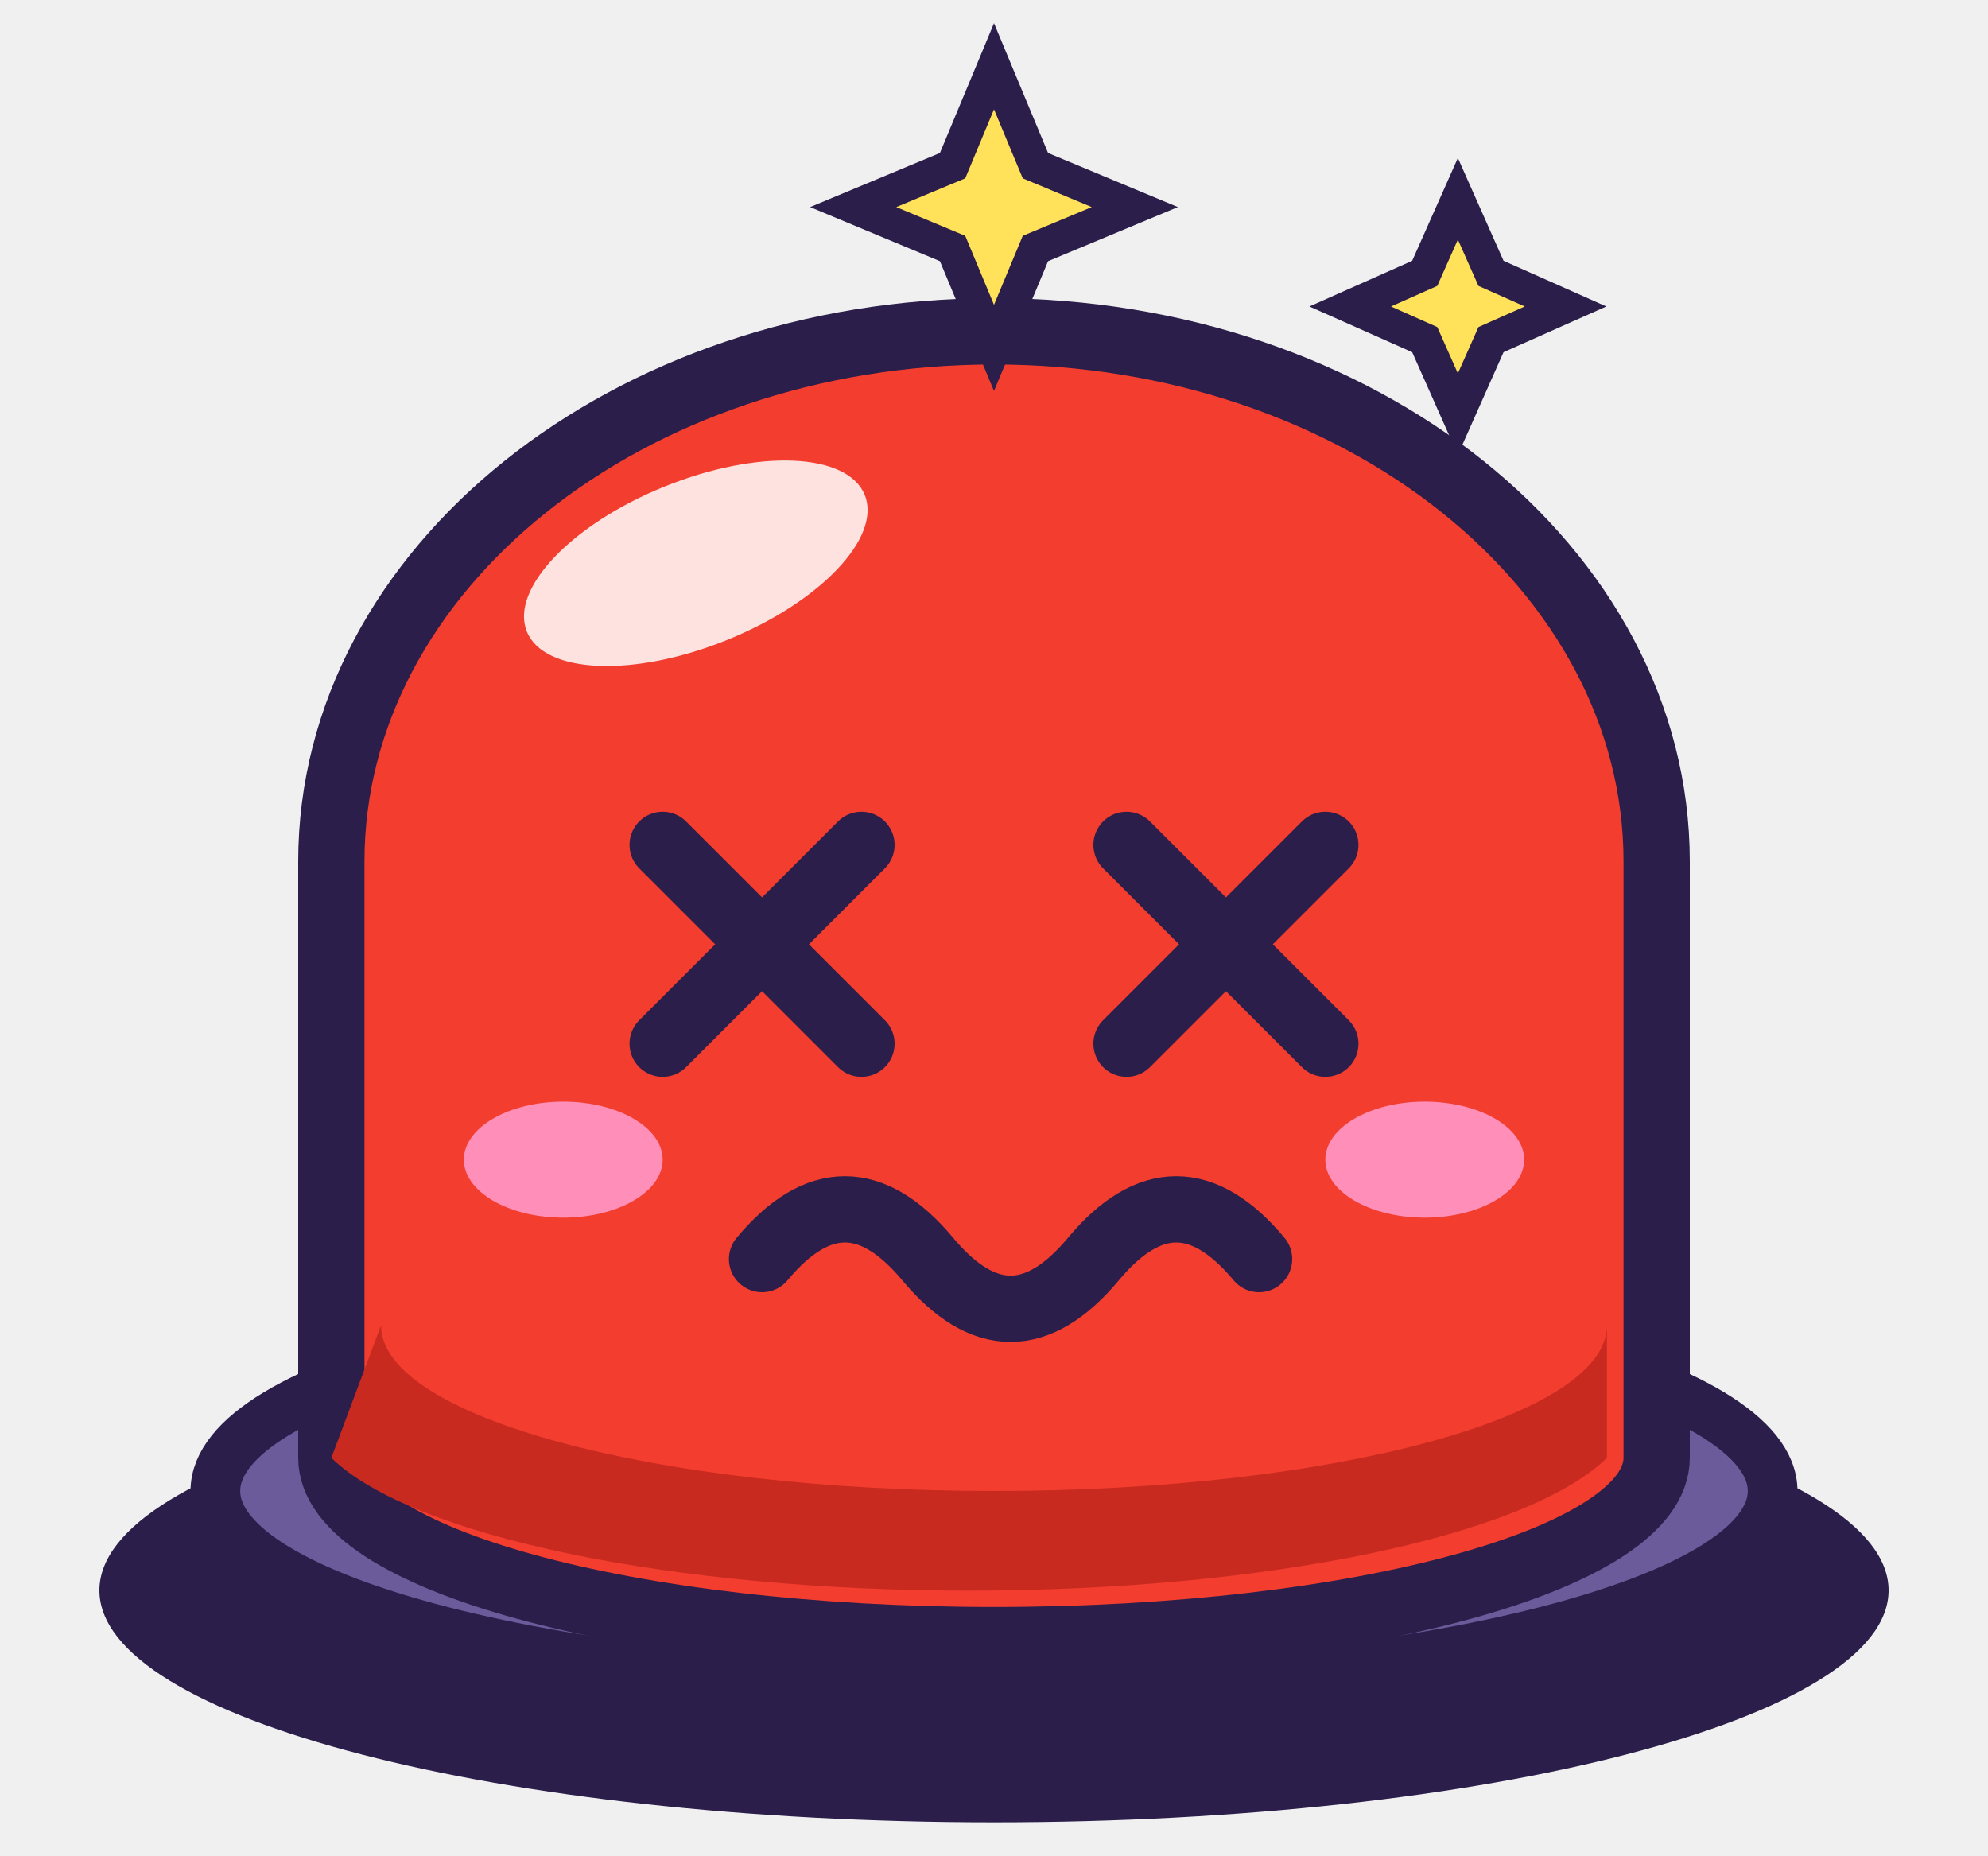
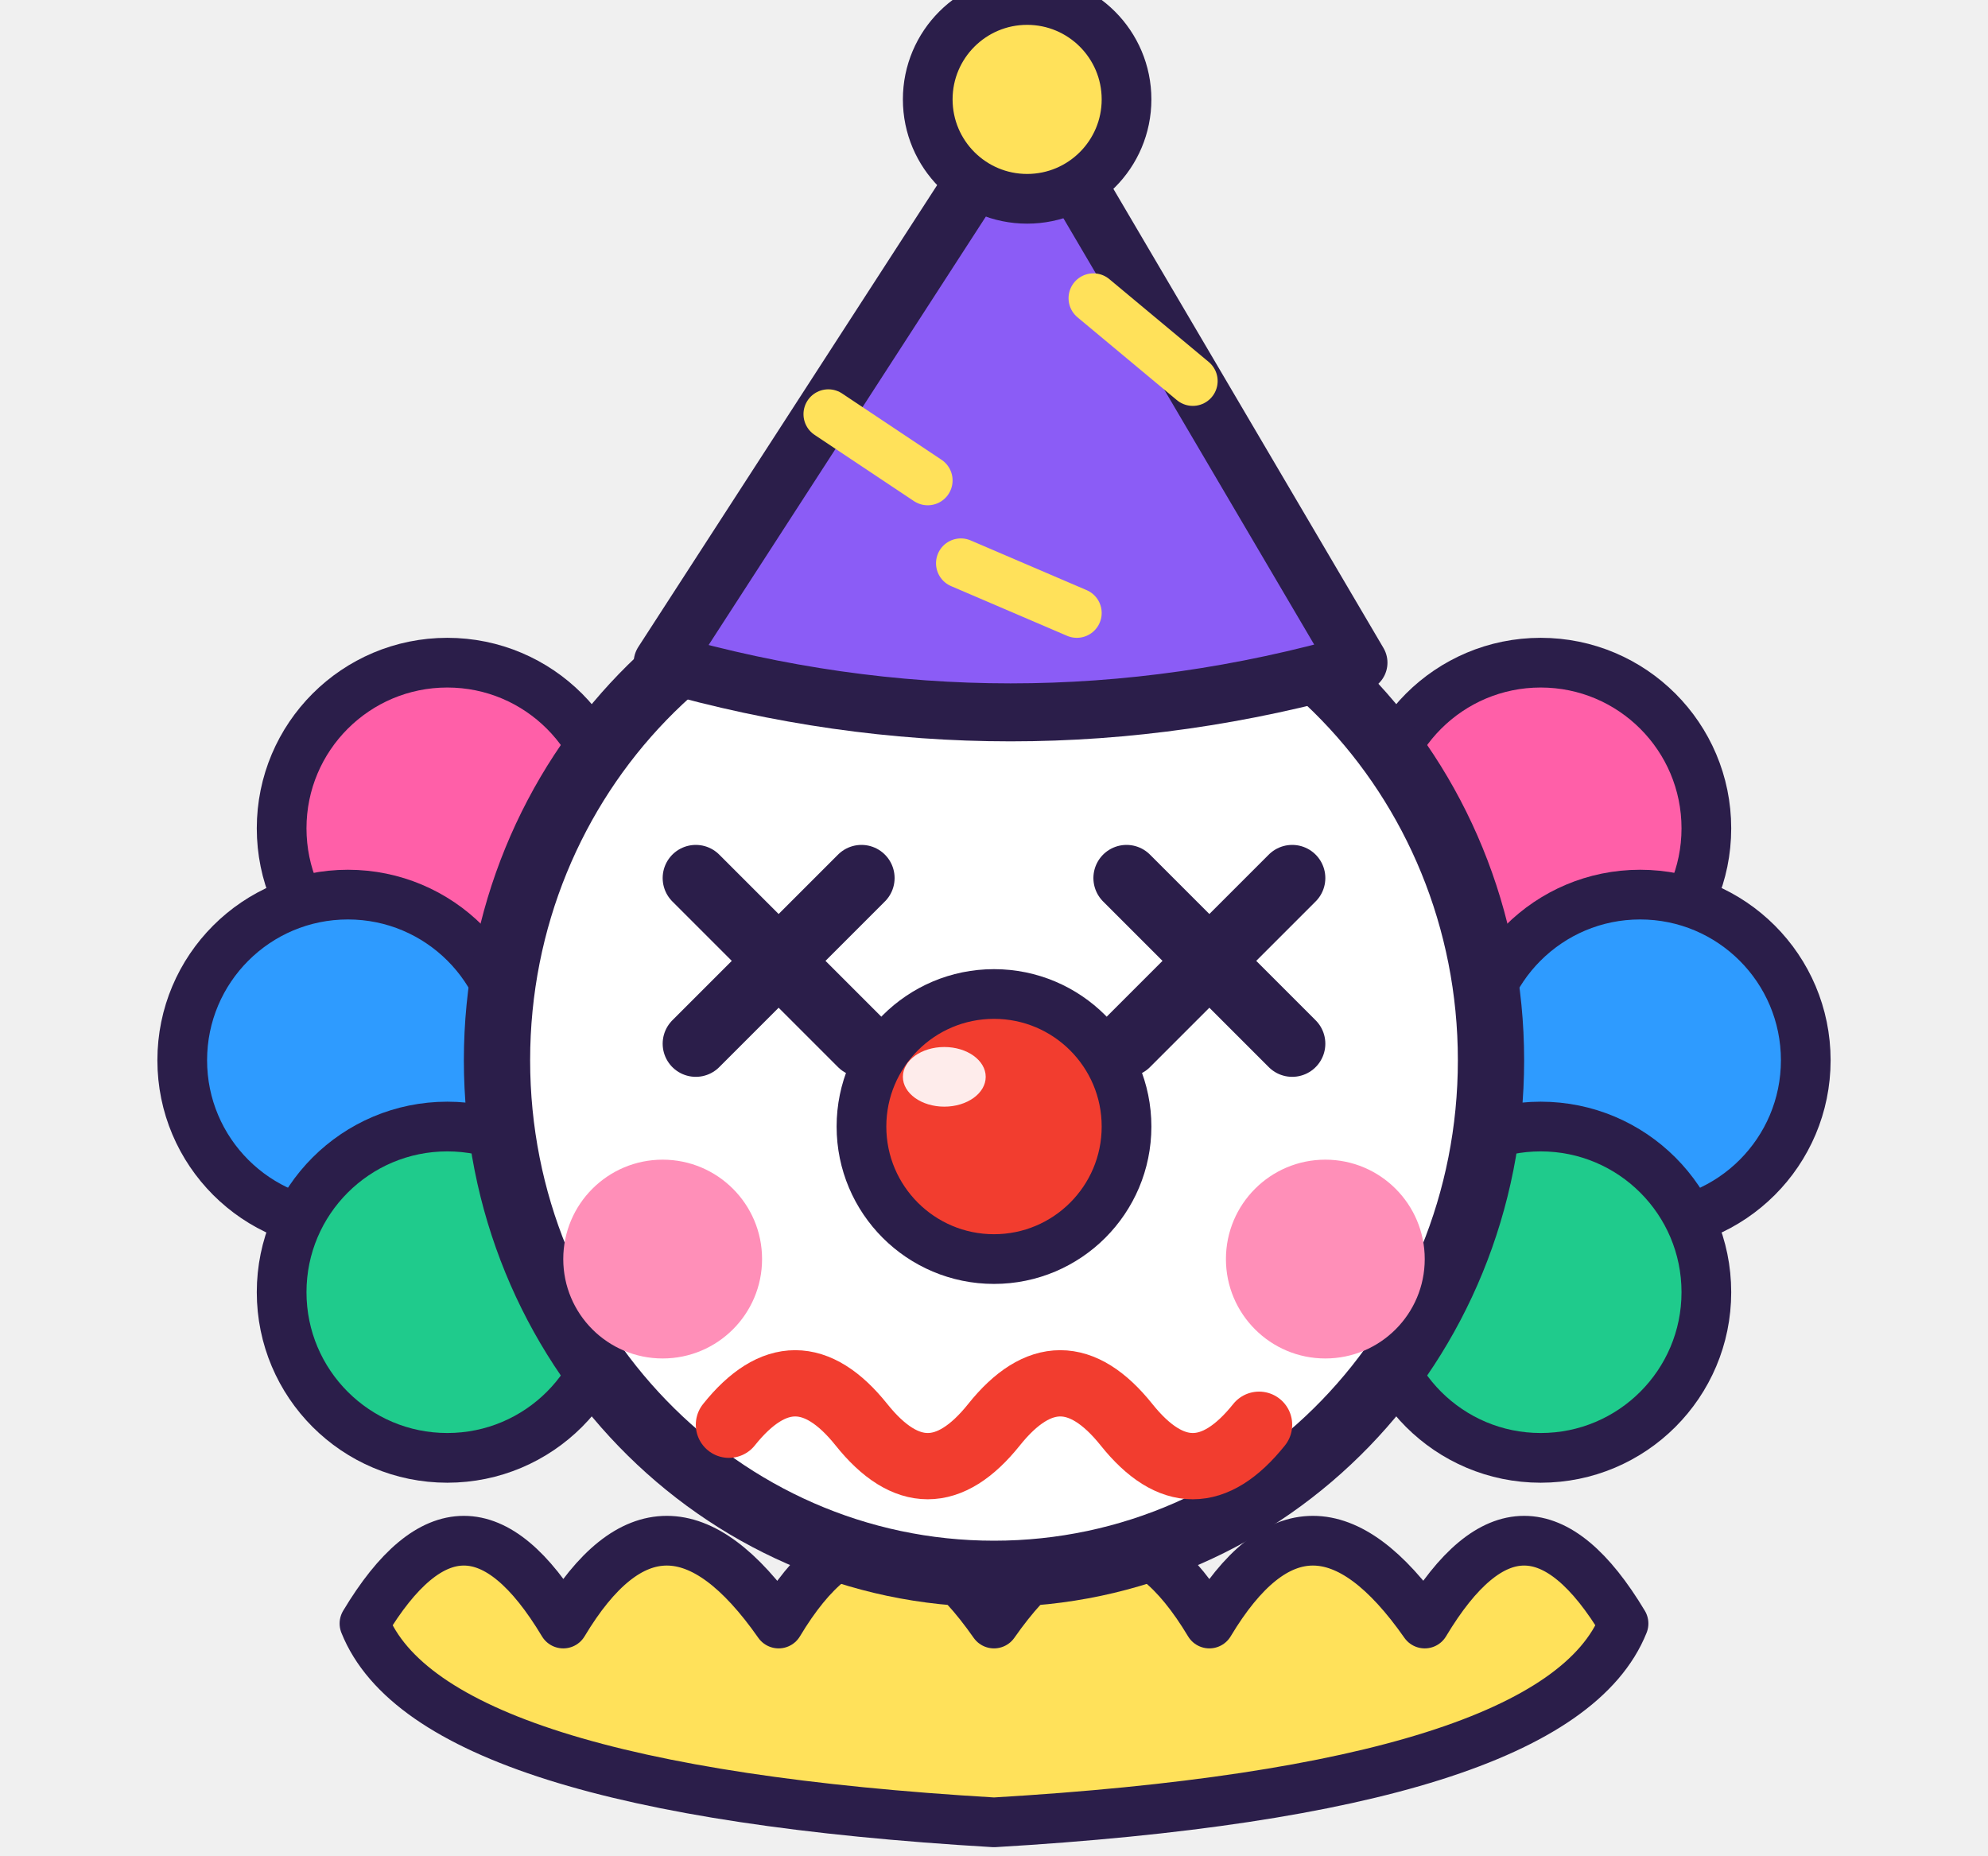
<svg xmlns="http://www.w3.org/2000/svg" viewBox="0 0 120 112" width="120" height="112">
-   <ellipse cx="60" cy="96" rx="54" ry="14" fill="#2B1E4A" />
-   <ellipse cx="60" cy="90" rx="47" ry="12" fill="#6B5B9A" stroke="#2B1E4A" stroke-width="3" />
-   <path d="M20 88V52a40 32 0 0 1 80 0v36a40 11 0 0 1-80 0z" fill="#F23D2F" stroke="#2B1E4A" stroke-width="4" stroke-linejoin="round" />
-   <path d="M23 80a37 10 0 0 0 74 0v8a40 11 0 0 1-77 0z" fill="#C92A20" />
-   <ellipse cx="42" cy="34" rx="11" ry="5" transform="rotate(-22 42 34)" fill="#FFFFFF" opacity=".85" />
-   <ellipse cx="34" cy="70" rx="6" ry="3.5" fill="#FF8FB8" />
-   <ellipse cx="86" cy="70" rx="6" ry="3.5" fill="#FF8FB8" />
-   <path d="M40 51l12 12M52 51l-12 12M68 51l12 12M80 51l-12 12" stroke="#2B1E4A" stroke-width="4" stroke-linecap="round" />
-   <path d="M46 76q5-6 10 0t10 0t10 0" fill="none" stroke="#2B1E4A" stroke-width="4" stroke-linecap="round" />
-   <path d="M60 4l2.5 6 6 2.5-6 2.5-2.5 6-2.5-6-6-2.5 6-2.5z" fill="#FFE15A" stroke="#2B1E4A" stroke-width="2" />
-   <path d="M88 12l2 4.5 4.5 2-4.5 2-2 4.5-2-4.5-4.5-2 4.5-2z" fill="#FFE15A" stroke="#2B1E4A" stroke-width="2" />
+   <path d="M22 98q6-10 12 0q6-10 13 0q6-10 13 0q7-10 13 0q6-10 13 0q6-10 12 0q-4 10-38 12q-34-2-38-12z" fill="#FFE15A" stroke="#2B1E4A" stroke-width="3" stroke-linejoin="round" />
+   <g stroke="#2B1E4A" stroke-width="3">
+     <circle cx="27" cy="50" r="10" fill="#FF5FA8" />
+     <circle cx="21" cy="64" r="10" fill="#2E9BFF" />
+     <circle cx="27" cy="78" r="10" fill="#1FCB8C" />
+     <circle cx="93" cy="50" r="10" fill="#FF5FA8" />
+     <circle cx="99" cy="64" r="10" fill="#2E9BFF" />
+     <circle cx="93" cy="78" r="10" fill="#1FCB8C" />
+   </g>
+   <ellipse cx="60" cy="64" rx="30" ry="31" fill="#FFFFFF" stroke="#2B1E4A" stroke-width="4" />
+   <path d="M40 40L62 6L82 40q-21 6-42 0z" fill="#8B5CF6" stroke="#2B1E4A" stroke-width="3.5" stroke-linejoin="round" />
+   <path d="M50 25l6 4M66 18l6 5M58 34l7 3" stroke="#FFE15A" stroke-width="3" stroke-linecap="round" />
+   <circle cx="62" cy="6" r="6" fill="#FFE15A" stroke="#2B1E4A" stroke-width="3" />
+   <circle cx="40" cy="76" r="6" fill="#FF8FB8" />
+   <circle cx="80" cy="76" r="6" fill="#FF8FB8" />
+   <path d="M42 53l10 10M52 53l-10 10M68 53l10 10M78 53l-10 10" stroke="#2B1E4A" stroke-width="4" stroke-linecap="round" />
+   <path d="M44 86q4-5 8 0t8 0t8 0t8 0" fill="none" stroke="#F23D2F" stroke-width="4" stroke-linecap="round" stroke-linejoin="round" />
+   <circle cx="60" cy="68" r="8" fill="#F23D2F" stroke="#2B1E4A" stroke-width="3" />
+   <ellipse cx="57" cy="65" rx="2.5" ry="1.8" fill="#FFFFFF" opacity=".9" />
</svg>
